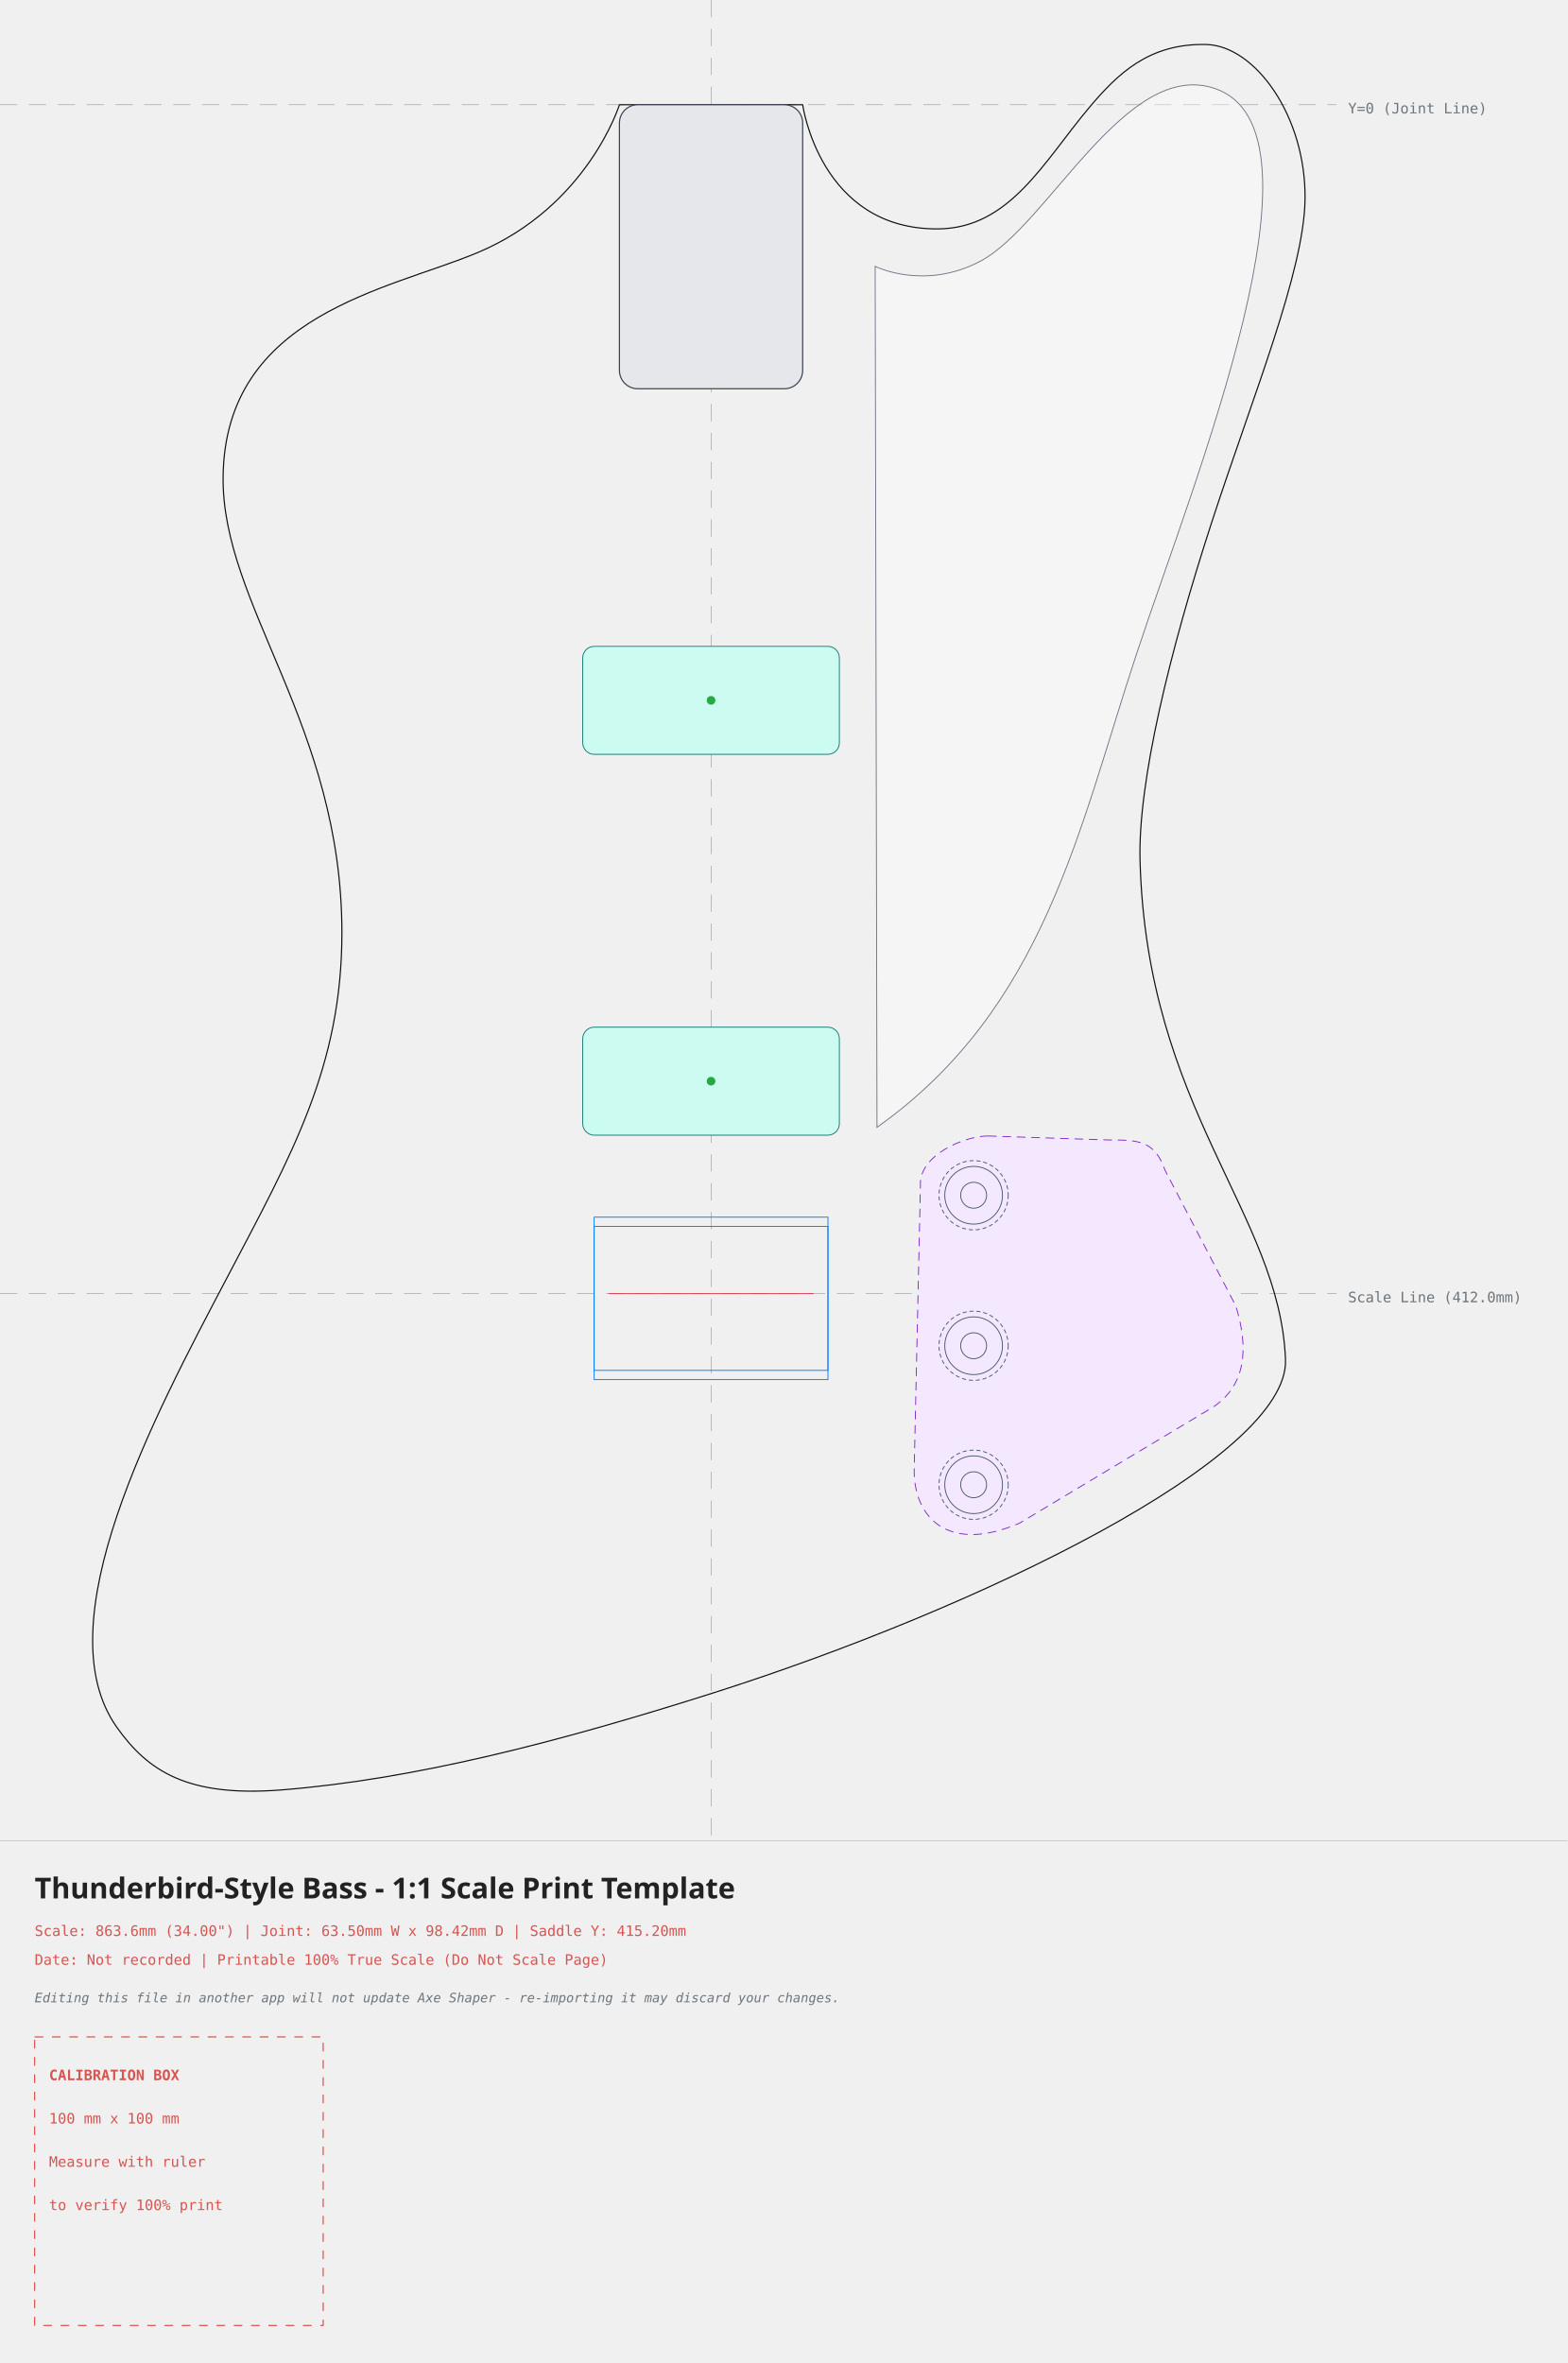
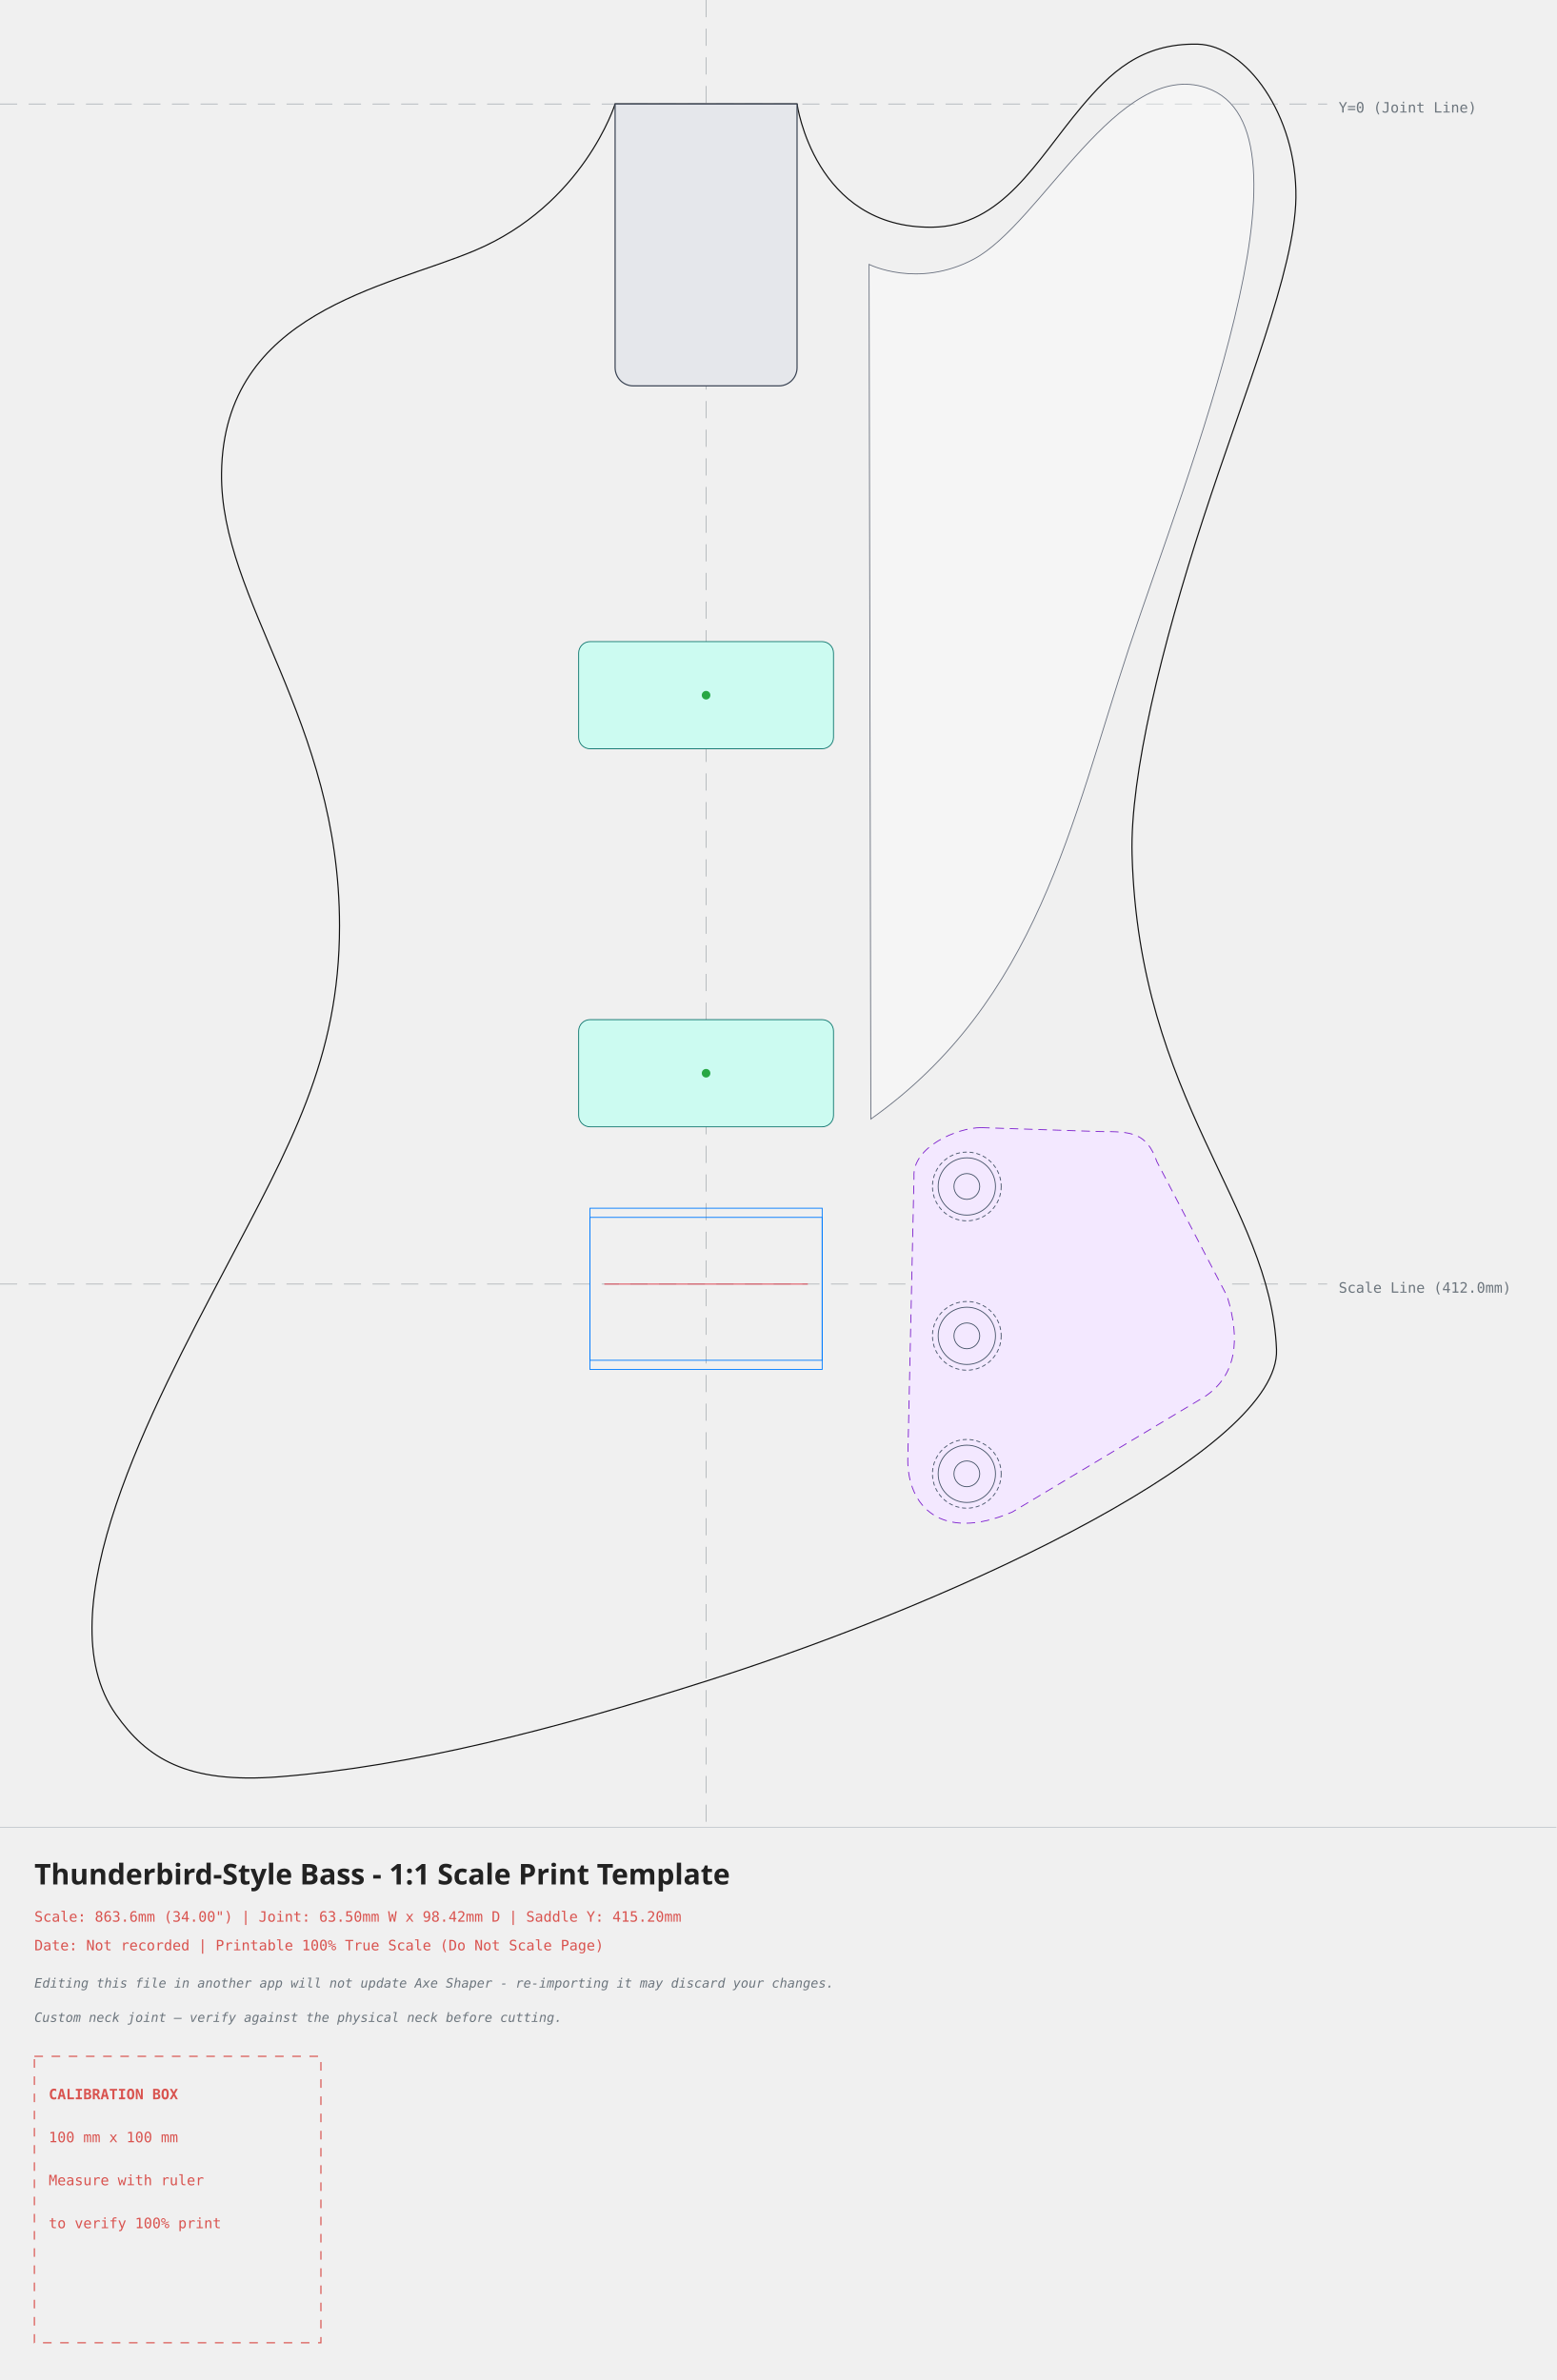
- <svg xmlns="http://www.w3.org/2000/svg" width="543.19mm" height="818.87mm" viewBox="-246.42 -36.29 543.19 818.87">
+ <svg xmlns="http://www.w3.org/2000/svg" width="543.19mm" height="830.87mm" viewBox="-246.42 -36.29 543.19 830.87">
  <style>
.outline{fill:none;stroke:#111;stroke-width:0.40;stroke-linecap:round;stroke-linejoin:round}
.edge-inset{fill:none;stroke:#555;stroke-width:0.30;stroke-dasharray:3 2}
.neck-pocket{fill:#e5e7eb;stroke:#374151;stroke-width:0.40}
.pickup-rout{fill:#ccfbf1;stroke:#0f766e;stroke-width:0.30}
.pickup-cover{fill:none;stroke:#111;stroke-width:0.30}
.control-outline{fill:none;stroke:#475569;stroke-width:0.30}
.control-body{fill:none;stroke:#475569;stroke-width:0.30;stroke-dasharray:1.20 1.20;stroke-linecap:round}
.control-slot{fill:none;stroke:#475569;stroke-width:0.6;stroke-linecap:round}
.control-lever{fill:none;stroke:#475569;stroke-width:0.8;stroke-linecap:round}
.control-cap{fill:none;stroke:#475569;stroke-width:0.30}
.bridge-rout{fill:none;stroke:#007bff;stroke-width:0.30}
.back-route{fill:#f3e8ff;stroke:#7e22ce;stroke-width:0.30;stroke-dasharray:3.00 2.00}
.front-route{fill:#ccfbf1;stroke:#0f766e;stroke-width:0.30}
.pickguard{fill:#fff;fill-opacity:0.35;stroke:#6b7280;stroke-width:0.30}
.center-axis{fill:none;stroke:#6c757d;stroke-width:0.20;stroke-dasharray:6 4;opacity:0.7}
.bridge-reference{fill:none;stroke:#dc3545;stroke-width:0.30}
.mounting-hole{fill:#007bff;stroke:none}
.calibration-box{fill:none;stroke:#d9534f;stroke-width:0.40;stroke-dasharray:3 3}
.band-rule{fill:none;stroke:#adb5bd;stroke-width:0.20}
.text-label{font-family:monospace,sans-serif;font-size:5px;fill:#d9534f}
.disclaimer-label{font-family:monospace,sans-serif;font-size:4.5px;font-style:italic;fill:#6c757d}
.axis-label{font-family:monospace,sans-serif;font-size:5px;fill:#6c757d}
.title-label{font-family:sans-serif;font-size:10px;font-weight:bold;fill:#222}
</style>
  <g id="guides">
    <line class="center-axis" x1="0" y1="-36.29" x2="0" y2="601.58" />
    <line class="center-axis" x1="-246.42" y1="0" x2="216.76" y2="0" />
    <text class="axis-label" x="220.76" y="3">Y=0 (Joint Line)</text>
    <line class="center-axis" x1="-246.42" y1="412.00" x2="216.76" y2="412.00" stroke="#007bff" />
    <text class="axis-label" x="220.76" y="415.00" fill="#007bff">Scale Line (412.0mm)</text>
  </g>
  <g id="back-routes">
    <path class="back-route" d="M 95.97 357.37 C 95.97 357.37, 137.71 358.75, 137.71 358.75 C 148.11 358.75, 153.76 358.89, 157.34 369.28 C 157.34 369.28, 181.84 416.22, 181.84 416.22 C 186.57 431.43, 185.11 443.89, 174.05 451.28 C 174.05 451.28, 106.84 491.58, 106.84 491.58 C 81.81 502.28, 70.40 489.26, 70.39 473.43 C 70.39 473.43, 72.56 374.54, 72.56 374.54 C 71.90 364.15, 87.68 357.37, 95.97 357.37 Z" />
  </g>
  <g id="body">
    <path class="outline" d="M -31.75 0.00 C -31.75 0.00, -42.72 35.20, -80.83 51.22 C -111.63 64.16, -168.41 72.57, -169.10 128.86 C -169.66 173.42, -127.94 215.03, -127.93 286.93 C -127.92 333.35, -145.31 363.79, -167.93 406.84 C -192.96 454.48, -231.42 526.32, -205.93 562.28 C -195.25 577.34, -181.57 586.58, -148.83 583.98 C -102.95 580.34, -53.10 567.51, 1.11 550.26 C 92.40 521.21, 200.46 469.03, 199.08 434.81 C 197.04 384.07, 151.08 348.26, 148.67 262.02 C 147.91 234.56, 159.07 189.06, 173.45 144.89 C 187.83 100.72, 205.50 57.88, 205.85 32.80 C 206.25 3.90, 188.42 -20.52, 171.57 -20.87 C 151.76 -21.29, 140.94 -10.79, 130.85 1.23 C 115.28 19.78, 103.47 42.80, 78.79 43.03 C 37.73 43.42, 31.75 0.00, 31.75 0.00 C 31.75 0.00, -31.75 0.00, -31.75 0.00 Z" />
  </g>
  <g id="pickguards">
    <path class="pickguard" style="fill:#ffffff" d="M 56.88 56.01 C 56.88 56.01, 73.85 64.57, 93.40 54.19 C 116.91 41.72, 143.90 -16.06, 174.59 -5.63 C 216.76 8.71, 167.61 129.39, 147.56 190.00 C 127.50 250.62, 115.73 313.07, 57.51 354.37 C 57.51 354.37, 56.88 56.01, 56.88 56.01 Z" />
  </g>
  <g id="neck-pocket">
-     <rect class="neck-pocket" x="-31.75" y="0" width="63.50" height="98.42" rx="6.35" />
+     <path class="neck-pocket" d="M -31.75 0.00 L 31.75 0.00 L 31.75 92.08 L 31.71 92.79 L 31.59 93.49 L 31.39 94.17 L 31.12 94.83 L 30.78 95.45 L 30.36 96.03 L 29.89 96.57 L 29.36 97.04 L 28.78 97.45 L 28.16 97.80 L 27.50 98.07 L 26.81 98.27 L 26.11 98.39 L 25.40 98.42 L -25.40 98.42 L -26.11 98.39 L -26.81 98.27 L -27.50 98.07 L -28.16 97.80 L -28.78 97.45 L -29.36 97.04 L -29.89 96.57 L -30.36 96.03 L -30.78 95.45 L -31.12 94.83 L -31.39 94.17 L -31.59 93.49 L -31.71 92.79 L -31.75 92.08 Z" />
  </g>
  <g id="pickups">
    <g transform="rotate(0.00 0.00 206.41)">
      <path class="pickup-rout" d="M -40.47 187.70 C -40.47 187.70, 40.47 187.70, 40.47 187.70 C 42.69 187.70, 44.47 189.49, 44.47 191.70 C 44.47 191.70, 44.47 221.11, 44.47 221.11 C 44.47 223.33, 42.69 225.11, 40.47 225.11 C 40.47 225.11, -40.47 225.11, -40.47 225.11 C -42.69 225.11, -44.47 223.33, -44.47 221.11 C -44.47 221.11, -44.47 191.70, -44.47 191.70 C -44.47 189.49, -42.69 187.70, -40.47 187.70 Z" />
      <circle cx="0.00" cy="206.41" r="1.5" fill="#28a745" />
    </g>
    <g transform="rotate(0.00 0.00 338.38)">
      <path class="pickup-rout" d="M -40.47 319.67 C -40.47 319.67, 40.47 319.67, 40.47 319.67 C 42.69 319.67, 44.47 321.46, 44.47 323.67 C 44.47 323.67, 44.47 353.09, 44.47 353.09 C 44.47 355.30, 42.69 357.09, 40.47 357.09 C 40.47 357.09, -40.47 357.09, -40.47 357.09 C -42.69 357.09, -44.47 355.30, -44.47 353.09 C -44.47 353.09, -44.47 323.67, -44.47 323.67 C -44.47 321.46, -42.69 319.67, -40.47 319.67 Z" />
      <circle cx="0.00" cy="338.38" r="1.5" fill="#28a745" />
    </g>
  </g>
  <g id="control-knobs">
    <g transform="translate(91.00 377.91)" data-knob-style="generic">
      <circle class="control-body" cx="0" cy="0" r="12.00" />
      <circle class="control-outline" cx="0" cy="0" r="10.00" />
      <circle class="control-outline" cx="0" cy="0" r="4.50" />
    </g>
    <g transform="translate(91.00 430.06)" data-knob-style="generic">
      <circle class="control-body" cx="0" cy="0" r="12.00" />
      <circle class="control-outline" cx="0" cy="0" r="10.00" />
      <circle class="control-outline" cx="0" cy="0" r="4.50" />
    </g>
    <g transform="translate(91.00 478.23)" data-knob-style="generic">
      <circle class="control-body" cx="0" cy="0" r="12.00" />
      <circle class="control-outline" cx="0" cy="0" r="10.00" />
      <circle class="control-outline" cx="0" cy="0" r="4.50" />
    </g>
  </g>
  <g id="bridge">
    <path class="bridge-rout" d="M -40.52 385.50 L 40.52 385.50 L 40.52 438.59 L -40.52 438.59 Z" />
    <path class="bridge-rout" d="M -40.52 388.70 L 40.52 388.70 L 40.52 441.79 L -40.52 441.79 Z" />
    <line class="bridge-reference" x1="-35.52" y1="412.00" x2="35.52" y2="412.00" />
  </g>
  <g id="information-band">
    <line class="band-rule" x1="-246.42" y1="601.58" x2="296.76" y2="601.58" />
    <text class="title-label" x="-234.42" y="621.58">Thunderbird-Style Bass - 1:1 Scale Print Template</text>
    <text class="text-label" x="-234.42" y="634.58">Scale: 863.6mm (34.00") | Joint: 63.50mm W x 98.42mm D | Saddle Y: 415.20mm</text>
    <text class="text-label" x="-234.42" y="644.58">Date: Not recorded | Printable 100% True Scale (Do Not Scale Page)</text>
    <text class="disclaimer-label" x="-234.42" y="657.58">Editing this file in another app will not update Axe Shaper - re-importing it may discard your changes.</text>
-     <g id="calibration" transform="translate(-234.42 669.58)">
+     <text class="disclaimer-label" x="-234.42" y="669.58">Custom neck joint — verify against the physical neck before cutting.</text>
+     <g id="calibration" transform="translate(-234.42 681.58)">
      <rect class="calibration-box" x="0" y="0" width="100" height="100" />
      <text class="text-label" x="5" y="15" font-weight="bold">CALIBRATION BOX</text>
      <text class="text-label" x="5" y="30">100 mm x 100 mm</text>
      <text class="text-label" x="5" y="45">Measure with ruler</text>
      <text class="text-label" x="5" y="60">to verify 100% print</text>
    </g>
  </g>
</svg>
